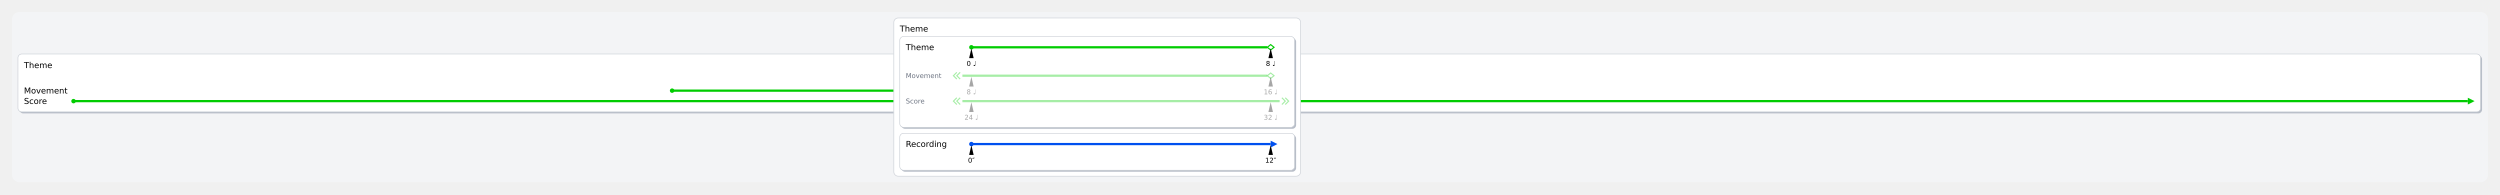
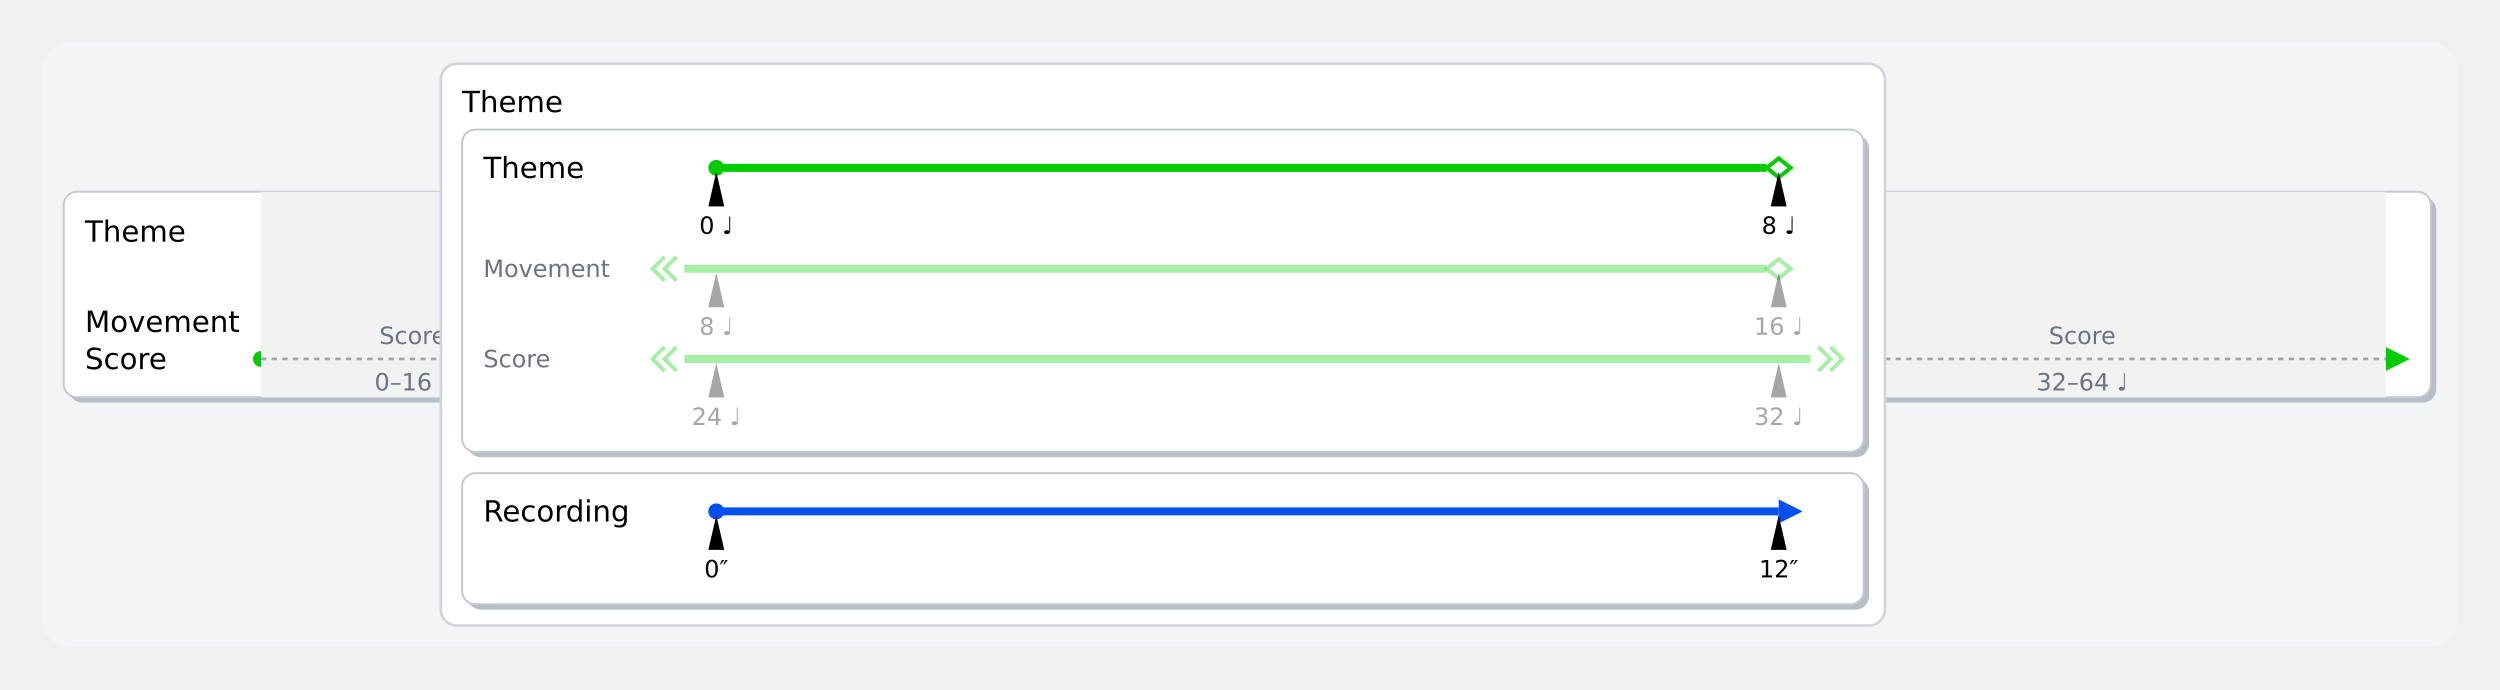
- <svg xmlns="http://www.w3.org/2000/svg" width="3341.266" height="259.516" viewBox="0 0 3341.266 259.516" font-family="DejaVu Sans, Noto Music" text-rendering="geometricPrecision" style="font-kerning:none;font-variant-ligatures:none">
+ <svg xmlns="http://www.w3.org/2000/svg" width="941.266" height="259.516" viewBox="0 0 941.266 259.516" font-family="DejaVu Sans, Noto Music" text-rendering="geometricPrecision" style="font-kerning:none;font-variant-ligatures:none">
  <g transform="translate(16 16)">
-     <rect x="0" y="0" width="3309.266" height="227.516" rx="10" fill="#F3F4F6" />
-     <rect data-id="score" data-part="card" x="10" y="58.184" width="3291.266" height="77.379" rx="5" fill="#B8BEC8" />
-     <rect data-id="score" data-part="card" x="8" y="56.184" width="3291.266" height="77.379" rx="5" fill="#FFFFFF" stroke="#C4C9D1" stroke-width="0.75" />
-     <line data-id="score" x1="82.266" y1="119.16" x2="3282.266" y2="119.16" stroke="#00CC00" stroke-width="3" />
+     <rect x="0" y="0" width="909.266" height="227.516" rx="10" fill="#F3F4F6" />
+     <rect data-id="score" data-part="card" x="10" y="58.184" width="891.266" height="77.379" rx="5" fill="#B8BEC8" />
+     <rect data-id="score" data-part="card" x="8" y="56.184" width="891.266" height="77.379" rx="5" fill="#FFFFFF" stroke="#C4C9D1" stroke-width="0.75" />
+     <line data-id="score" x1="82.266" y1="119.16" x2="882.266" y2="119.16" stroke="#00CC00" stroke-width="3" />
    <circle data-id="score" cx="82.266" cy="119.16" r="3" fill="#00CC00" />
-     <polygon data-id="score" points="3291.266,119.16 3282.266,114.66 3282.266,123.66" fill="#00CC00" />
-     <line data-id="movement" x1="882.266" y1="105.16" x2="1677.766" y2="105.16" stroke="#00CC00" stroke-width="3" />
-     <circle data-id="movement" cx="882.266" cy="105.16" r="3" fill="#00CC00" />
-     <polygon data-id="movement" points="1677.766,105.16 1682.266,101.56 1686.766,105.16 1682.266,108.76" fill="none" stroke="#00CC00" stroke-width="1.5" />
-     <line data-id="theme" x1="1282.266" y1="71.184" x2="1677.766" y2="71.184" stroke="#00CC00" stroke-width="3" />
-     <circle data-id="theme" cx="1282.266" cy="71.184" r="3" fill="#00CC00" />
-     <polygon data-id="theme" points="1677.766,71.184 1682.266,67.584 1686.766,71.184 1682.266,74.784" fill="none" stroke="#00CC00" stroke-width="1.5" />
-     <polygon data-id="timestamp_3" points="1282.266,72.684 1279.266,85.684 1285.266,85.684" fill="#000000" />
-     <polygon data-id="timestamp_4" points="1682.266,72.684 1679.266,85.684 1685.266,85.684" fill="#000000" />
+     <polygon data-id="score" points="891.266,119.16 882.266,114.66 882.266,123.66" fill="#00CC00" />
+     <line data-id="movement" x1="196.551" y1="105.16" x2="649.194" y2="105.16" stroke="#00CC00" stroke-width="3" />
+     <circle data-id="movement" cx="196.551" cy="105.16" r="3" fill="#00CC00" />
+     <polygon data-id="movement" points="649.194,105.16 653.694,101.56 658.194,105.16 653.694,108.76" fill="none" stroke="#00CC00" stroke-width="1.5" />
+     <line data-id="theme" x1="253.694" y1="71.184" x2="649.194" y2="71.184" stroke="#00CC00" stroke-width="3" />
+     <circle data-id="theme" cx="253.694" cy="71.184" r="3" fill="#00CC00" />
+     <polygon data-id="theme" points="649.194,71.184 653.694,67.584 658.194,71.184 653.694,74.784" fill="none" stroke="#00CC00" stroke-width="1.5" />
+     <polygon data-id="timestamp_3" points="253.694,72.684 250.694,85.684 256.694,85.684" fill="#000000" />
+     <polygon data-id="timestamp_4" points="653.694,72.684 650.694,85.684 656.694,85.684" fill="#000000" />
    <text data-id="theme" data-part="name" x="16" y="74.992" text-anchor="start" font-size="11" fill="#000000">Theme</text>
    <text data-id="movement" data-part="name" x="16" y="108.968" text-anchor="start" font-size="11" fill="#000000">Movement</text>
    <text data-id="score" data-part="name" x="16" y="122.968" text-anchor="start" font-size="11" fill="#000000">Score</text>
-     <text data-id="timestamp_3" data-part="coordinate" x="1282.266" y="96.038" text-anchor="middle" font-size="9" fill="#000000">0 ♩</text>
-     <text data-id="timestamp_4" data-part="coordinate" x="1682.266" y="96.038" text-anchor="middle" font-size="9" fill="#000000">8 ♩</text>
-     <rect data-id="group_1" x="1178.562" y="8" width="543.704" height="211.516" rx="6" fill="#FFFFFF" stroke="#D1D5DB" stroke-width="1" />
-     <text data-id="group_1" data-part="name" x="1186.562" y="26.21" text-anchor="start" font-size="11" fill="#000000">Theme</text>
-     <rect data-id="theme" data-part="card" x="1188.562" y="34.805" width="527.704" height="121.332" rx="5" fill="#B8BEC8" />
-     <rect data-id="theme" data-part="card" x="1186.562" y="32.805" width="527.704" height="121.332" rx="5" fill="#FFFFFF" stroke="#C4C9D1" stroke-width="0.75" />
-     <line data-id="score" x1="1270.266" y1="119.16" x2="1694.266" y2="119.16" stroke="#00CC00" stroke-width="3" opacity="0.35" />
-     <polyline data-id="score" points="1267.266,114.66 1262.766,119.16 1267.266,123.66" fill="none" stroke="#00CC00" stroke-width="1.5" opacity="0.35" />
-     <polyline data-id="score" points="1262.766,114.66 1258.266,119.16 1262.766,123.66" fill="none" stroke="#00CC00" stroke-width="1.5" opacity="0.35" />
-     <polyline data-id="score" points="1697.266,114.66 1701.766,119.16 1697.266,123.66" fill="none" stroke="#00CC00" stroke-width="1.5" opacity="0.35" />
-     <polyline data-id="score" points="1701.766,114.66 1706.266,119.16 1701.766,123.66" fill="none" stroke="#00CC00" stroke-width="1.5" opacity="0.35" />
-     <line data-id="movement" x1="1270.266" y1="85.184" x2="1677.766" y2="85.184" stroke="#00CC00" stroke-width="3" opacity="0.35" />
-     <polyline data-id="movement" points="1267.266,80.684 1262.766,85.184 1267.266,89.684" fill="none" stroke="#00CC00" stroke-width="1.5" opacity="0.35" />
-     <polyline data-id="movement" points="1262.766,80.684 1258.266,85.184 1262.766,89.684" fill="none" stroke="#00CC00" stroke-width="1.5" opacity="0.35" />
-     <polygon data-id="movement" points="1677.766,85.184 1682.266,81.584 1686.766,85.184 1682.266,88.784" fill="none" stroke="#00CC00" stroke-width="1.5" opacity="0.35" />
-     <line data-id="theme" x1="1282.266" y1="47.207" x2="1677.766" y2="47.207" stroke="#00CC00" stroke-width="3" />
-     <circle data-id="theme" cx="1282.266" cy="47.207" r="3" fill="#00CC00" />
-     <polygon data-id="theme" points="1677.766,47.207 1682.266,43.607 1686.766,47.207 1682.266,50.807" fill="none" stroke="#00CC00" stroke-width="1.5" />
-     <polygon data-id="theme" data-part="start" points="1282.266,120.66 1279.266,133.66 1285.266,133.66" fill="#000000" opacity="0.35" />
-     <polygon data-id="theme" data-part="end" points="1682.266,120.66 1679.266,133.66 1685.266,133.66" fill="#000000" opacity="0.35" />
-     <polygon data-id="theme" data-part="start" points="1282.266,86.684 1279.266,99.684 1285.266,99.684" fill="#000000" opacity="0.35" />
-     <polygon data-id="theme" data-part="end" points="1682.266,86.684 1679.266,99.684 1685.266,99.684" fill="#000000" opacity="0.35" />
-     <polygon data-id="timestamp_3" points="1282.266,48.707 1279.266,61.707 1285.266,61.707" fill="#000000" />
-     <polygon data-id="timestamp_4" points="1682.266,48.707 1679.266,61.707 1685.266,61.707" fill="#000000" />
-     <text data-id="score" data-part="name" x="1194.562" y="122.276" text-anchor="start" font-size="9" fill="#6B7280">Score</text>
-     <text data-id="movement" data-part="name" x="1194.562" y="88.299" text-anchor="start" font-size="9" fill="#6B7280">Movement</text>
-     <text data-id="theme" data-part="name" x="1194.562" y="51.015" text-anchor="start" font-size="11" fill="#000000">Theme</text>
-     <text data-id="theme" data-part="start label" x="1282.266" y="144.014" text-anchor="middle" font-size="9" fill="#000000" opacity="0.35">24 ♩</text>
-     <text data-id="theme" data-part="end label" x="1682.266" y="144.014" text-anchor="middle" font-size="9" fill="#000000" opacity="0.35">32 ♩</text>
-     <text data-id="theme" data-part="start label" x="1282.266" y="110.038" text-anchor="middle" font-size="9" fill="#000000" opacity="0.35">8 ♩</text>
-     <text data-id="theme" data-part="end label" x="1682.266" y="110.038" text-anchor="middle" font-size="9" fill="#000000" opacity="0.35">16 ♩</text>
-     <text data-id="timestamp_3" data-part="coordinate" x="1282.266" y="72.061" text-anchor="middle" font-size="9" fill="#000000">0 ♩</text>
-     <text data-id="timestamp_4" data-part="coordinate" x="1682.266" y="72.061" text-anchor="middle" font-size="9" fill="#000000">8 ♩</text>
-     <rect data-id="recording" data-part="card" x="1188.562" y="164.137" width="527.704" height="49.379" rx="5" fill="#B8BEC8" />
-     <rect data-id="recording" data-part="card" x="1186.562" y="162.137" width="527.704" height="49.379" rx="5" fill="#FFFFFF" stroke="#C4C9D1" stroke-width="0.75" />
-     <line data-id="recording" x1="1282.266" y1="176.539" x2="1682.266" y2="176.539" stroke="#0050EF" stroke-width="3" />
-     <circle data-id="recording" cx="1282.266" cy="176.539" r="3" fill="#0050EF" />
-     <polygon data-id="recording" points="1691.266,176.539 1682.266,172.039 1682.266,181.039" fill="#0050EF" />
-     <polygon data-id="timestamp_1" points="1282.266,178.039 1279.266,191.039 1285.266,191.039" fill="#000000" />
-     <polygon data-id="timestamp_2" points="1682.266,178.039 1679.266,191.039 1685.266,191.039" fill="#000000" />
-     <text data-id="recording" data-part="name" x="1194.562" y="180.347" text-anchor="start" font-size="11" fill="#000000">Recording</text>
-     <text data-id="timestamp_1" data-part="coordinate" x="1282.266" y="201.393" text-anchor="middle" font-size="9" fill="#000000">0″</text>
-     <text data-id="timestamp_2" data-part="coordinate" x="1682.266" y="201.393" text-anchor="middle" font-size="9" fill="#000000">12″</text>
+     <text data-id="timestamp_3" data-part="coordinate" x="253.694" y="96.038" text-anchor="middle" font-size="9" fill="#000000">0 ♩</text>
+     <text data-id="timestamp_4" data-part="coordinate" x="653.694" y="96.038" text-anchor="middle" font-size="9" fill="#000000">8 ♩</text>
+     <rect data-id="score" data-part="elision" x="82.266" y="56.184" width="114.286" height="77.379" fill="#F2F2F2" />
+     <line data-id="score" data-part="elision" x1="82.266" y1="119.16" x2="196.551" y2="119.16" stroke="#9CA3AF" stroke-width="1" stroke-dasharray="2 2" />
+     <rect data-id="movement" data-part="elision" x="196.551" y="56.184" width="57.143" height="77.379" fill="#F2F2F2" />
+     <line data-id="movement" data-part="elision" x1="196.551" y1="56.184" x2="196.551" y2="133.562" stroke="#9CA3AF" stroke-width="1" stroke-dasharray="2 2" />
+     <line data-id="movement" data-part="elision" x1="196.551" y1="119.16" x2="253.694" y2="119.16" stroke="#9CA3AF" stroke-width="1" stroke-dasharray="2 2" />
+     <line data-id="movement" data-part="elision" x1="196.551" y1="105.16" x2="253.694" y2="105.16" stroke="#9CA3AF" stroke-width="1" stroke-dasharray="2 2" />
+     <rect data-id="score" data-part="elision" x="653.694" y="56.184" width="228.571" height="77.379" fill="#F2F2F2" />
+     <line data-id="score" data-part="elision" x1="653.694" y1="119.16" x2="882.266" y2="119.16" stroke="#9CA3AF" stroke-width="1" stroke-dasharray="2 2" />
+     <text data-id="score" data-part="elision name" x="139.409" y="113.538" text-anchor="middle" font-size="9" fill="#6B7280">Score</text>
+     <text data-id="score" data-part="elision coordinate" x="139.409" y="131.014" text-anchor="middle" font-size="9" fill="#6B7280">0–16 ♩</text>
+     <text data-id="movement" data-part="elision name" x="225.123" y="99.538" text-anchor="middle" font-size="9" fill="#6B7280">Movement</text>
+     <text data-id="movement" data-part="elision coordinate" x="225.123" y="117.014" text-anchor="middle" font-size="9" fill="#6B7280">0–8 ♩</text>
+     <text data-id="score" data-part="elision name" x="767.98" y="113.538" text-anchor="middle" font-size="9" fill="#6B7280">Score</text>
+     <text data-id="score" data-part="elision coordinate" x="767.98" y="131.014" text-anchor="middle" font-size="9" fill="#6B7280">32–64 ♩</text>
+     <rect data-id="group_1" x="149.991" y="8" width="543.704" height="211.516" rx="6" fill="#FFFFFF" stroke="#D1D5DB" stroke-width="1" />
+     <text data-id="group_1" data-part="name" x="157.991" y="26.21" text-anchor="start" font-size="11" fill="#000000">Theme</text>
+     <rect data-id="theme" data-part="card" x="159.991" y="34.805" width="527.704" height="121.332" rx="5" fill="#B8BEC8" />
+     <rect data-id="theme" data-part="card" x="157.991" y="32.805" width="527.704" height="121.332" rx="5" fill="#FFFFFF" stroke="#C4C9D1" stroke-width="0.75" />
+     <line data-id="score" x1="241.694" y1="119.16" x2="665.694" y2="119.16" stroke="#00CC00" stroke-width="3" opacity="0.35" />
+     <polyline data-id="score" points="238.694,114.66 234.194,119.16 238.694,123.66" fill="none" stroke="#00CC00" stroke-width="1.5" opacity="0.35" />
+     <polyline data-id="score" points="234.194,114.66 229.694,119.16 234.194,123.66" fill="none" stroke="#00CC00" stroke-width="1.5" opacity="0.35" />
+     <polyline data-id="score" points="668.694,114.66 673.194,119.16 668.694,123.66" fill="none" stroke="#00CC00" stroke-width="1.5" opacity="0.35" />
+     <polyline data-id="score" points="673.194,114.66 677.694,119.16 673.194,123.66" fill="none" stroke="#00CC00" stroke-width="1.5" opacity="0.35" />
+     <line data-id="movement" x1="241.694" y1="85.184" x2="649.194" y2="85.184" stroke="#00CC00" stroke-width="3" opacity="0.35" />
+     <polyline data-id="movement" points="238.694,80.684 234.194,85.184 238.694,89.684" fill="none" stroke="#00CC00" stroke-width="1.5" opacity="0.35" />
+     <polyline data-id="movement" points="234.194,80.684 229.694,85.184 234.194,89.684" fill="none" stroke="#00CC00" stroke-width="1.5" opacity="0.35" />
+     <polygon data-id="movement" points="649.194,85.184 653.694,81.584 658.194,85.184 653.694,88.784" fill="none" stroke="#00CC00" stroke-width="1.5" opacity="0.35" />
+     <line data-id="theme" x1="253.694" y1="47.207" x2="649.194" y2="47.207" stroke="#00CC00" stroke-width="3" />
+     <circle data-id="theme" cx="253.694" cy="47.207" r="3" fill="#00CC00" />
+     <polygon data-id="theme" points="649.194,47.207 653.694,43.607 658.194,47.207 653.694,50.807" fill="none" stroke="#00CC00" stroke-width="1.5" />
+     <polygon data-id="theme" data-part="start" points="253.694,120.66 250.694,133.66 256.694,133.66" fill="#000000" opacity="0.35" />
+     <polygon data-id="theme" data-part="end" points="653.694,120.66 650.694,133.66 656.694,133.66" fill="#000000" opacity="0.35" />
+     <polygon data-id="theme" data-part="start" points="253.694,86.684 250.694,99.684 256.694,99.684" fill="#000000" opacity="0.35" />
+     <polygon data-id="theme" data-part="end" points="653.694,86.684 650.694,99.684 656.694,99.684" fill="#000000" opacity="0.35" />
+     <polygon data-id="timestamp_3" points="253.694,48.707 250.694,61.707 256.694,61.707" fill="#000000" />
+     <polygon data-id="timestamp_4" points="653.694,48.707 650.694,61.707 656.694,61.707" fill="#000000" />
+     <text data-id="score" data-part="name" x="165.991" y="122.276" text-anchor="start" font-size="9" fill="#6B7280">Score</text>
+     <text data-id="movement" data-part="name" x="165.991" y="88.299" text-anchor="start" font-size="9" fill="#6B7280">Movement</text>
+     <text data-id="theme" data-part="name" x="165.991" y="51.015" text-anchor="start" font-size="11" fill="#000000">Theme</text>
+     <text data-id="theme" data-part="start label" x="253.694" y="144.014" text-anchor="middle" font-size="9" fill="#000000" opacity="0.35">24 ♩</text>
+     <text data-id="theme" data-part="end label" x="653.694" y="144.014" text-anchor="middle" font-size="9" fill="#000000" opacity="0.35">32 ♩</text>
+     <text data-id="theme" data-part="start label" x="253.694" y="110.038" text-anchor="middle" font-size="9" fill="#000000" opacity="0.35">8 ♩</text>
+     <text data-id="theme" data-part="end label" x="653.694" y="110.038" text-anchor="middle" font-size="9" fill="#000000" opacity="0.35">16 ♩</text>
+     <text data-id="timestamp_3" data-part="coordinate" x="253.694" y="72.061" text-anchor="middle" font-size="9" fill="#000000">0 ♩</text>
+     <text data-id="timestamp_4" data-part="coordinate" x="653.694" y="72.061" text-anchor="middle" font-size="9" fill="#000000">8 ♩</text>
+     <rect data-id="recording" data-part="card" x="159.991" y="164.137" width="527.704" height="49.379" rx="5" fill="#B8BEC8" />
+     <rect data-id="recording" data-part="card" x="157.991" y="162.137" width="527.704" height="49.379" rx="5" fill="#FFFFFF" stroke="#C4C9D1" stroke-width="0.75" />
+     <line data-id="recording" x1="253.694" y1="176.539" x2="653.694" y2="176.539" stroke="#0050EF" stroke-width="3" />
+     <circle data-id="recording" cx="253.694" cy="176.539" r="3" fill="#0050EF" />
+     <polygon data-id="recording" points="662.694,176.539 653.694,172.039 653.694,181.039" fill="#0050EF" />
+     <polygon data-id="timestamp_1" points="253.694,178.039 250.694,191.039 256.694,191.039" fill="#000000" />
+     <polygon data-id="timestamp_2" points="653.694,178.039 650.694,191.039 656.694,191.039" fill="#000000" />
+     <text data-id="recording" data-part="name" x="165.991" y="180.347" text-anchor="start" font-size="11" fill="#000000">Recording</text>
+     <text data-id="timestamp_1" data-part="coordinate" x="253.694" y="201.393" text-anchor="middle" font-size="9" fill="#000000">0″</text>
+     <text data-id="timestamp_2" data-part="coordinate" x="653.694" y="201.393" text-anchor="middle" font-size="9" fill="#000000">12″</text>
  </g>
</svg>
